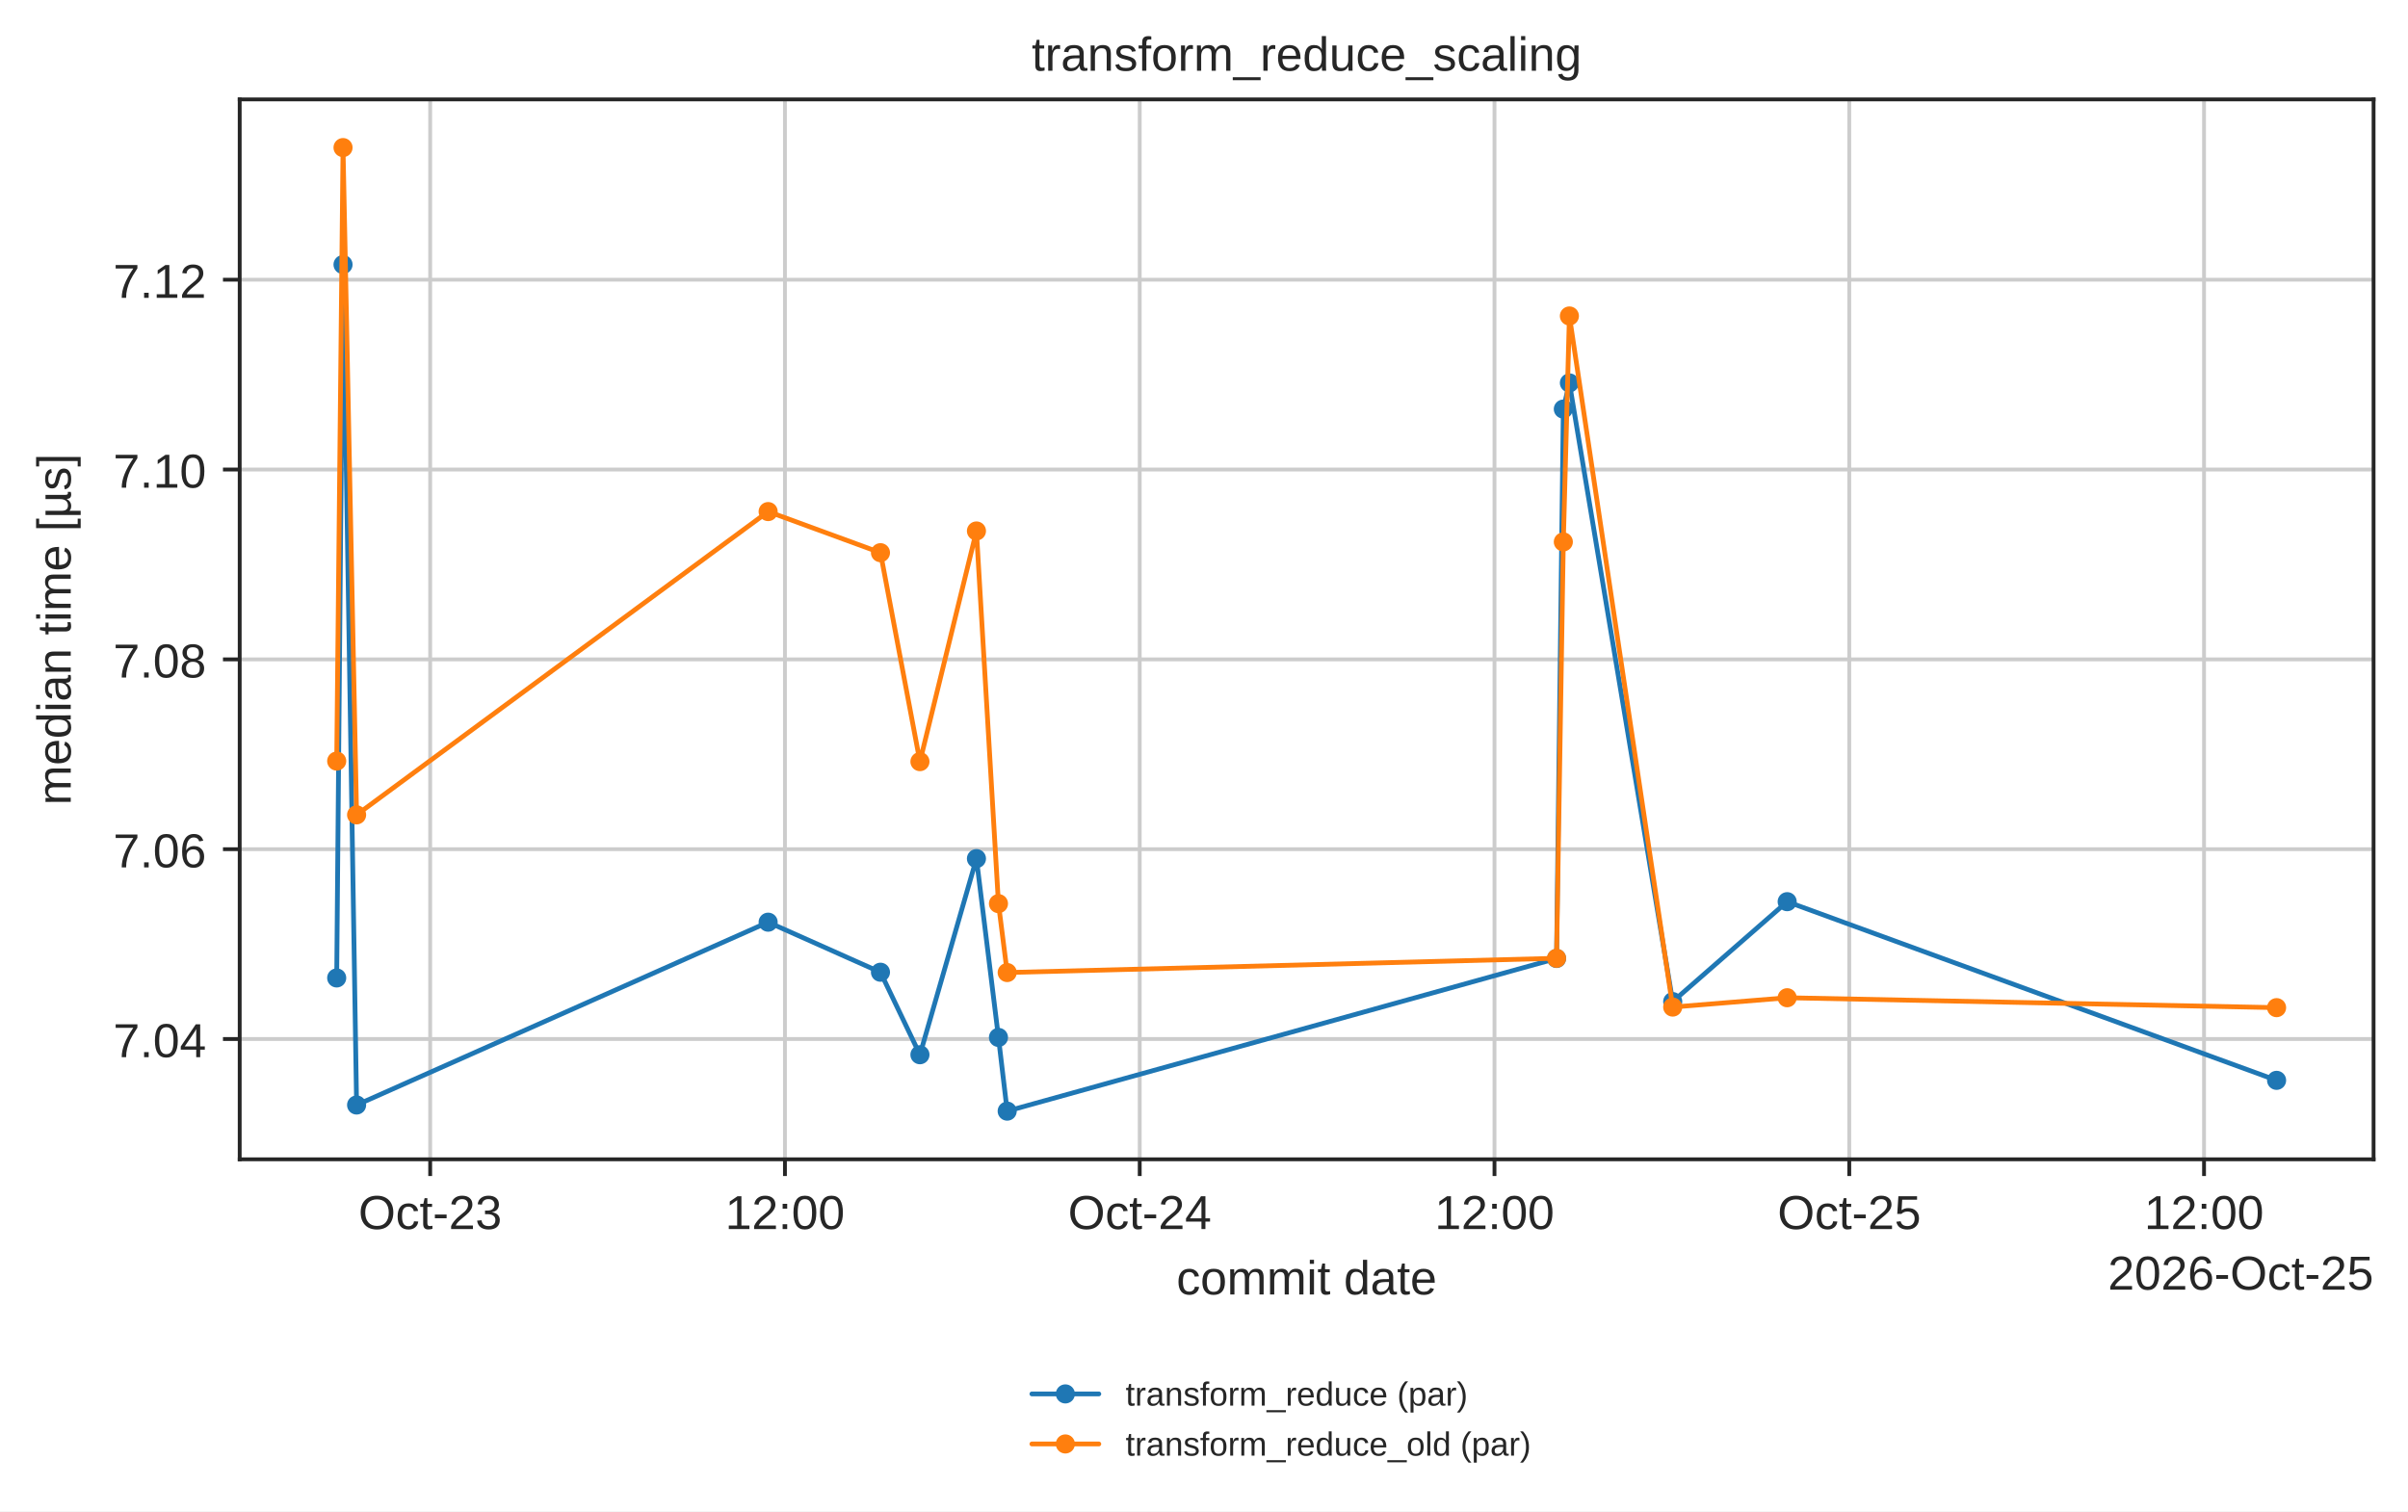
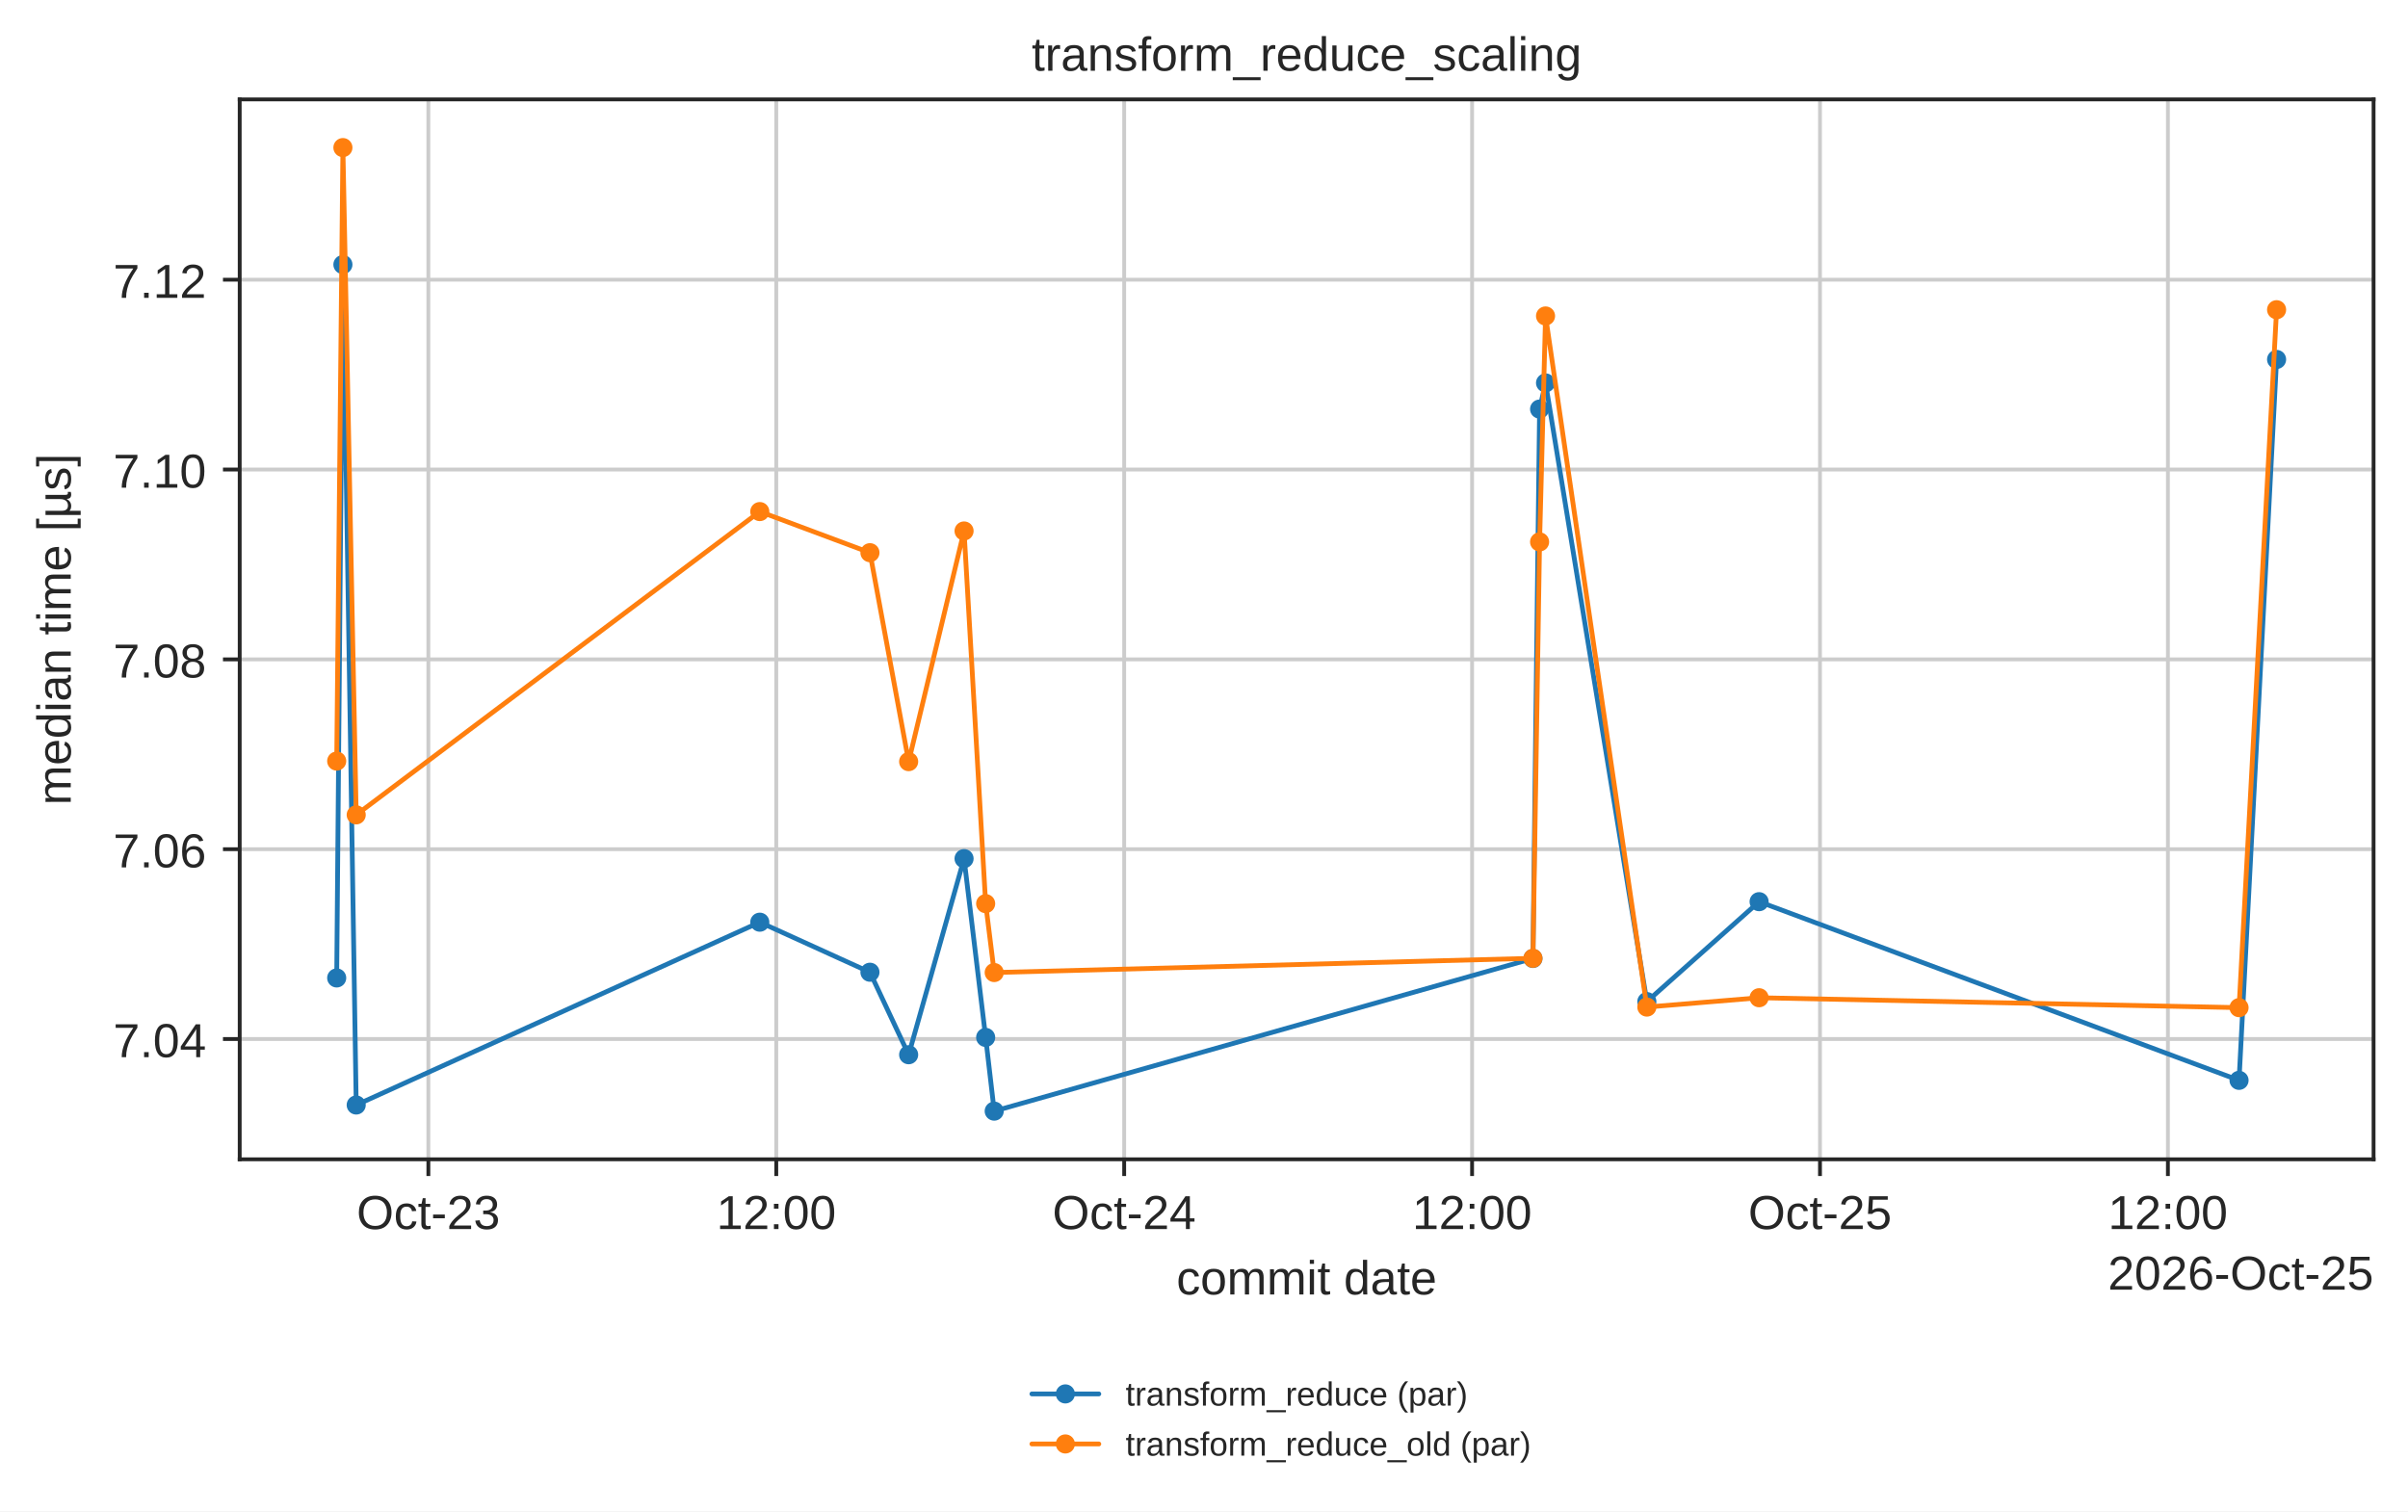
<svg xmlns="http://www.w3.org/2000/svg" xmlns:xlink="http://www.w3.org/1999/xlink" width="503.744pt" height="316.214pt" viewBox="0 0 503.744 316.214" version="1.1">
  <defs>
    <style type="text/css">*{stroke-linejoin: round; stroke-linecap: butt}</style>
  </defs>
  <g id="figure_1">
    <g id="patch_1">
      <path d="M 0 316.214  L 503.744 316.214  L 503.744 0  L 0 0  z " style="fill: #ffffff" />
    </g>
    <g id="axes_1">
      <g id="patch_2">
        <path d="M 50.144 242.558  L 496.544 242.558  L 496.544 20.798  L 50.144 20.798  z " style="fill: #ffffff" />
      </g>
      <g id="matplotlib.axis_1">
        <g id="xtick_1">
          <g id="line2d_1">
-             <path d="M 89.991 242.558  L 89.991 20.798  " clip-path="url(#p9fd363aa4a)" style="fill: none; stroke: #cccccc; stroke-width: 0.8; stroke-linecap: round" />
+             <path d="M 89.612 242.558  L 89.612 20.798  " clip-path="url(#p9fd363aa4a)" style="fill: none; stroke: #cccccc; stroke-width: 0.8; stroke-linecap: round" />
          </g>
          <g id="line2d_2">
            <defs>
              <path id="mdfc5214045" d="M 0 0  L 0 3.5  " style="stroke: #262626; stroke-width: 0.8" />
            </defs>
            <g>
-               <use xlink:href="#mdfc5214045" x="89.991" y="242.558" style="fill: #262626; stroke: #262626; stroke-width: 0.8" />
+               <use xlink:href="#mdfc5214045" x="89.612" y="242.558" style="fill: #262626; stroke: #262626; stroke-width: 0.8" />
            </g>
          </g>
          <g id="text_1">
-             <text style="fill: #262626; font: 10px 'Arial', 'DejaVu Sans', 'Liberation Sans', 'Bitstream Vera Sans', sans-serif; text-anchor: middle" x="89.991" y="257.157" transform="rotate(-0 89.99053 257.1569)">Oct-23</text>
+             <text style="fill: #262626; font: 10px 'Arial', 'DejaVu Sans', 'Liberation Sans', 'Bitstream Vera Sans', sans-serif; text-anchor: middle" x="89.612" y="257.157" transform="rotate(-0 89.61204 257.1569)">Oct-23</text>
          </g>
        </g>
        <g id="xtick_2">
          <g id="line2d_3">
-             <path d="M 164.208 242.558  L 164.208 20.798  " clip-path="url(#p9fd363aa4a)" style="fill: none; stroke: #cccccc; stroke-width: 0.8; stroke-linecap: round" />
+             <path d="M 162.393 242.558  L 162.393 20.798  " clip-path="url(#p9fd363aa4a)" style="fill: none; stroke: #cccccc; stroke-width: 0.8; stroke-linecap: round" />
          </g>
          <g id="line2d_4">
            <g>
-               <use xlink:href="#mdfc5214045" x="164.208" y="242.558" style="fill: #262626; stroke: #262626; stroke-width: 0.8" />
+               <use xlink:href="#mdfc5214045" x="162.393" y="242.558" style="fill: #262626; stroke: #262626; stroke-width: 0.8" />
            </g>
          </g>
          <g id="text_2">
-             <text style="fill: #262626; font: 10px 'Arial', 'DejaVu Sans', 'Liberation Sans', 'Bitstream Vera Sans', sans-serif; text-anchor: middle" x="164.208" y="257.157" transform="rotate(-0 164.2076 257.1569)">12:00</text>
+             <text style="fill: #262626; font: 10px 'Arial', 'DejaVu Sans', 'Liberation Sans', 'Bitstream Vera Sans', sans-serif; text-anchor: middle" x="162.393" y="257.157" transform="rotate(-0 162.3928 257.1569)">12:00</text>
          </g>
        </g>
        <g id="xtick_3">
          <g id="line2d_5">
-             <path d="M 238.425 242.558  L 238.425 20.798  " clip-path="url(#p9fd363aa4a)" style="fill: none; stroke: #cccccc; stroke-width: 0.8; stroke-linecap: round" />
+             <path d="M 235.173 242.558  L 235.173 20.798  " clip-path="url(#p9fd363aa4a)" style="fill: none; stroke: #cccccc; stroke-width: 0.8; stroke-linecap: round" />
          </g>
          <g id="line2d_6">
            <g>
-               <use xlink:href="#mdfc5214045" x="238.425" y="242.558" style="fill: #262626; stroke: #262626; stroke-width: 0.8" />
+               <use xlink:href="#mdfc5214045" x="235.173" y="242.558" style="fill: #262626; stroke: #262626; stroke-width: 0.8" />
            </g>
          </g>
          <g id="text_3">
-             <text style="fill: #262626; font: 10px 'Arial', 'DejaVu Sans', 'Liberation Sans', 'Bitstream Vera Sans', sans-serif; text-anchor: middle" x="238.425" y="257.157" transform="rotate(-0 238.4248 257.1569)">Oct-24</text>
+             <text style="fill: #262626; font: 10px 'Arial', 'DejaVu Sans', 'Liberation Sans', 'Bitstream Vera Sans', sans-serif; text-anchor: middle" x="235.173" y="257.157" transform="rotate(-0 235.1735 257.1569)">Oct-24</text>
          </g>
        </g>
        <g id="xtick_4">
          <g id="line2d_7">
-             <path d="M 312.642 242.558  L 312.642 20.798  " clip-path="url(#p9fd363aa4a)" style="fill: none; stroke: #cccccc; stroke-width: 0.8; stroke-linecap: round" />
+             <path d="M 307.954 242.558  L 307.954 20.798  " clip-path="url(#p9fd363aa4a)" style="fill: none; stroke: #cccccc; stroke-width: 0.8; stroke-linecap: round" />
          </g>
          <g id="line2d_8">
            <g>
-               <use xlink:href="#mdfc5214045" x="312.642" y="242.558" style="fill: #262626; stroke: #262626; stroke-width: 0.8" />
+               <use xlink:href="#mdfc5214045" x="307.954" y="242.558" style="fill: #262626; stroke: #262626; stroke-width: 0.8" />
            </g>
          </g>
          <g id="text_4">
-             <text style="fill: #262626; font: 10px 'Arial', 'DejaVu Sans', 'Liberation Sans', 'Bitstream Vera Sans', sans-serif; text-anchor: middle" x="312.642" y="257.157" transform="rotate(-0 312.6419 257.1569)">12:00</text>
+             <text style="fill: #262626; font: 10px 'Arial', 'DejaVu Sans', 'Liberation Sans', 'Bitstream Vera Sans', sans-serif; text-anchor: middle" x="307.954" y="257.157" transform="rotate(-0 307.9542 257.1569)">12:00</text>
          </g>
        </g>
        <g id="xtick_5">
          <g id="line2d_9">
-             <path d="M 386.859 242.558  L 386.859 20.798  " clip-path="url(#p9fd363aa4a)" style="fill: none; stroke: #cccccc; stroke-width: 0.8; stroke-linecap: round" />
+             <path d="M 380.735 242.558  L 380.735 20.798  " clip-path="url(#p9fd363aa4a)" style="fill: none; stroke: #cccccc; stroke-width: 0.8; stroke-linecap: round" />
          </g>
          <g id="line2d_10">
            <g>
-               <use xlink:href="#mdfc5214045" x="386.859" y="242.558" style="fill: #262626; stroke: #262626; stroke-width: 0.8" />
+               <use xlink:href="#mdfc5214045" x="380.735" y="242.558" style="fill: #262626; stroke: #262626; stroke-width: 0.8" />
            </g>
          </g>
          <g id="text_5">
-             <text style="fill: #262626; font: 10px 'Arial', 'DejaVu Sans', 'Liberation Sans', 'Bitstream Vera Sans', sans-serif; text-anchor: middle" x="386.859" y="257.157" transform="rotate(-0 386.859 257.1569)">Oct-25</text>
+             <text style="fill: #262626; font: 10px 'Arial', 'DejaVu Sans', 'Liberation Sans', 'Bitstream Vera Sans', sans-serif; text-anchor: middle" x="380.735" y="257.157" transform="rotate(-0 380.7349 257.1569)">Oct-25</text>
          </g>
        </g>
        <g id="xtick_6">
          <g id="line2d_11">
-             <path d="M 461.076 242.558  L 461.076 20.798  " clip-path="url(#p9fd363aa4a)" style="fill: none; stroke: #cccccc; stroke-width: 0.8; stroke-linecap: round" />
+             <path d="M 453.516 242.558  L 453.516 20.798  " clip-path="url(#p9fd363aa4a)" style="fill: none; stroke: #cccccc; stroke-width: 0.8; stroke-linecap: round" />
          </g>
          <g id="line2d_12">
            <g>
-               <use xlink:href="#mdfc5214045" x="461.076" y="242.558" style="fill: #262626; stroke: #262626; stroke-width: 0.8" />
+               <use xlink:href="#mdfc5214045" x="453.516" y="242.558" style="fill: #262626; stroke: #262626; stroke-width: 0.8" />
            </g>
          </g>
          <g id="text_6">
-             <text style="fill: #262626; font: 10px 'Arial', 'DejaVu Sans', 'Liberation Sans', 'Bitstream Vera Sans', sans-serif; text-anchor: middle" x="461.076" y="257.157" transform="rotate(-0 461.0761 257.1569)">12:00</text>
+             <text style="fill: #262626; font: 10px 'Arial', 'DejaVu Sans', 'Liberation Sans', 'Bitstream Vera Sans', sans-serif; text-anchor: middle" x="453.516" y="257.157" transform="rotate(-0 453.5156 257.1569)">12:00</text>
          </g>
        </g>
        <g id="text_7">
          <text style="fill: #262626; font: 10px 'Arial', 'DejaVu Sans', 'Liberation Sans', 'Bitstream Vera Sans', sans-serif; text-anchor: middle" x="273.344" y="270.835" transform="rotate(-0 273.3438 270.835)">commit date</text>
        </g>
        <g id="text_8">
          <text style="fill: #262626; font: 10px 'Arial', 'DejaVu Sans', 'Liberation Sans', 'Bitstream Vera Sans', sans-serif; text-anchor: end" x="496.544" y="269.835" transform="rotate(-0 496.5437 269.835)">2026-Oct-25</text>
        </g>
      </g>
      <g id="matplotlib.axis_2">
        <g id="ytick_1">
          <g id="line2d_13">
            <path d="M 50.144 217.391  L 496.544 217.391  " clip-path="url(#p9fd363aa4a)" style="fill: none; stroke: #cccccc; stroke-width: 0.8; stroke-linecap: round" />
          </g>
          <g id="line2d_14">
            <defs>
              <path id="m414165cd4d" d="M 0 0  L -3.5 0  " style="stroke: #262626; stroke-width: 0.8" />
            </defs>
            <g>
              <use xlink:href="#m414165cd4d" x="50.144" y="217.391" style="fill: #262626; stroke: #262626; stroke-width: 0.8" />
            </g>
          </g>
          <g id="text_9">
            <text style="fill: #262626; font: 10px 'Arial', 'DejaVu Sans', 'Liberation Sans', 'Bitstream Vera Sans', sans-serif; text-anchor: end" x="43.144" y="221.19" transform="rotate(-0 43.14375 221.1898)">7.04</text>
          </g>
        </g>
        <g id="ytick_2">
          <g id="line2d_15">
            <path d="M 50.144 177.674  L 496.544 177.674  " clip-path="url(#p9fd363aa4a)" style="fill: none; stroke: #cccccc; stroke-width: 0.8; stroke-linecap: round" />
          </g>
          <g id="line2d_16">
            <g>
              <use xlink:href="#m414165cd4d" x="50.144" y="177.674" style="fill: #262626; stroke: #262626; stroke-width: 0.8" />
            </g>
          </g>
          <g id="text_10">
            <text style="fill: #262626; font: 10px 'Arial', 'DejaVu Sans', 'Liberation Sans', 'Bitstream Vera Sans', sans-serif; text-anchor: end" x="43.144" y="181.473" transform="rotate(-0 43.14375 181.4729)">7.06</text>
          </g>
        </g>
        <g id="ytick_3">
          <g id="line2d_17">
            <path d="M 50.144 137.957  L 496.544 137.957  " clip-path="url(#p9fd363aa4a)" style="fill: none; stroke: #cccccc; stroke-width: 0.8; stroke-linecap: round" />
          </g>
          <g id="line2d_18">
            <g>
              <use xlink:href="#m414165cd4d" x="50.144" y="137.957" style="fill: #262626; stroke: #262626; stroke-width: 0.8" />
            </g>
          </g>
          <g id="text_11">
            <text style="fill: #262626; font: 10px 'Arial', 'DejaVu Sans', 'Liberation Sans', 'Bitstream Vera Sans', sans-serif; text-anchor: end" x="43.144" y="141.756" transform="rotate(-0 43.14375 141.756)">7.08</text>
          </g>
        </g>
        <g id="ytick_4">
          <g id="line2d_19">
            <path d="M 50.144 98.24  L 496.544 98.24  " clip-path="url(#p9fd363aa4a)" style="fill: none; stroke: #cccccc; stroke-width: 0.8; stroke-linecap: round" />
          </g>
          <g id="line2d_20">
            <g>
              <use xlink:href="#m414165cd4d" x="50.144" y="98.24" style="fill: #262626; stroke: #262626; stroke-width: 0.8" />
            </g>
          </g>
          <g id="text_12">
            <text style="fill: #262626; font: 10px 'Arial', 'DejaVu Sans', 'Liberation Sans', 'Bitstream Vera Sans', sans-serif; text-anchor: end" x="43.144" y="102.039" transform="rotate(-0 43.14375 102.0391)">7.10</text>
          </g>
        </g>
        <g id="ytick_5">
          <g id="line2d_21">
            <path d="M 50.144 58.523  L 496.544 58.523  " clip-path="url(#p9fd363aa4a)" style="fill: none; stroke: #cccccc; stroke-width: 0.8; stroke-linecap: round" />
          </g>
          <g id="line2d_22">
            <g>
              <use xlink:href="#m414165cd4d" x="50.144" y="58.523" style="fill: #262626; stroke: #262626; stroke-width: 0.8" />
            </g>
          </g>
          <g id="text_13">
            <text style="fill: #262626; font: 10px 'Arial', 'DejaVu Sans', 'Liberation Sans', 'Bitstream Vera Sans', sans-serif; text-anchor: end" x="43.144" y="62.322" transform="rotate(-0 43.14375 62.32225)">7.12</text>
          </g>
        </g>
        <g id="text_14">
          <text style="fill: #262626; font: 10px 'Arial', 'DejaVu Sans', 'Liberation Sans', 'Bitstream Vera Sans', sans-serif; text-anchor: middle" x="14.798" y="131.678" transform="rotate(-90 14.79844 131.6784)">median time [µs]</text>
        </g>
      </g>
      <g id="line2d_23">
-         <path d="M 70.435 204.612  L 71.761 55.355  L 74.599 231.197  L 160.693 192.946  L 184.191 203.417  L 192.448 220.678  L 204.269 179.647  L 208.875 217.057  L 210.7 232.478  L 325.625 200.535  L 327.042 85.59  L 328.312 80.117  L 349.924 209.564  L 373.869 188.655  L 476.253 226.038  " clip-path="url(#p9fd363aa4a)" style="fill: none; stroke: #1f77b4; stroke-linecap: round" />
+         <path d="M 70.435 204.612  L 71.735 55.355  L 74.518 231.197  L 158.946 192.946  L 181.99 203.417  L 190.086 220.678  L 201.679 179.647  L 206.196 217.057  L 207.985 232.478  L 320.686 200.535  L 322.076 85.59  L 323.321 80.117  L 344.515 209.564  L 367.997 188.655  L 468.399 226.038  L 476.253 75.205  " clip-path="url(#p9fd363aa4a)" style="fill: none; stroke: #1f77b4; stroke-linecap: round" />
        <defs>
          <path id="m20e5526daa" d="M 0 1.5  C 0.398 1.5 0.779 1.342 1.061 1.061  C 1.342 0.779 1.5 0.398 1.5 0  C 1.5 -0.398 1.342 -0.779 1.061 -1.061  C 0.779 -1.342 0.398 -1.5 0 -1.5  C -0.398 -1.5 -0.779 -1.342 -1.061 -1.061  C -1.342 -0.779 -1.5 -0.398 -1.5 0  C -1.5 0.398 -1.342 0.779 -1.061 1.061  C -0.779 1.342 -0.398 1.5 0 1.5  z " style="stroke: #1f77b4" />
        </defs>
        <g clip-path="url(#p9fd363aa4a)">
          <use xlink:href="#m20e5526daa" x="70.435" y="204.612" style="fill: #1f77b4; stroke: #1f77b4" />
-           <use xlink:href="#m20e5526daa" x="71.761" y="55.355" style="fill: #1f77b4; stroke: #1f77b4" />
-           <use xlink:href="#m20e5526daa" x="74.599" y="231.197" style="fill: #1f77b4; stroke: #1f77b4" />
-           <use xlink:href="#m20e5526daa" x="160.693" y="192.946" style="fill: #1f77b4; stroke: #1f77b4" />
-           <use xlink:href="#m20e5526daa" x="184.191" y="203.417" style="fill: #1f77b4; stroke: #1f77b4" />
-           <use xlink:href="#m20e5526daa" x="192.448" y="220.678" style="fill: #1f77b4; stroke: #1f77b4" />
-           <use xlink:href="#m20e5526daa" x="204.269" y="179.647" style="fill: #1f77b4; stroke: #1f77b4" />
-           <use xlink:href="#m20e5526daa" x="208.875" y="217.057" style="fill: #1f77b4; stroke: #1f77b4" />
-           <use xlink:href="#m20e5526daa" x="210.7" y="232.478" style="fill: #1f77b4; stroke: #1f77b4" />
-           <use xlink:href="#m20e5526daa" x="325.625" y="200.535" style="fill: #1f77b4; stroke: #1f77b4" />
-           <use xlink:href="#m20e5526daa" x="327.042" y="85.59" style="fill: #1f77b4; stroke: #1f77b4" />
-           <use xlink:href="#m20e5526daa" x="328.312" y="80.117" style="fill: #1f77b4; stroke: #1f77b4" />
-           <use xlink:href="#m20e5526daa" x="349.924" y="209.564" style="fill: #1f77b4; stroke: #1f77b4" />
-           <use xlink:href="#m20e5526daa" x="373.869" y="188.655" style="fill: #1f77b4; stroke: #1f77b4" />
-           <use xlink:href="#m20e5526daa" x="476.253" y="226.038" style="fill: #1f77b4; stroke: #1f77b4" />
+           <use xlink:href="#m20e5526daa" x="71.735" y="55.355" style="fill: #1f77b4; stroke: #1f77b4" />
+           <use xlink:href="#m20e5526daa" x="74.518" y="231.197" style="fill: #1f77b4; stroke: #1f77b4" />
+           <use xlink:href="#m20e5526daa" x="158.946" y="192.946" style="fill: #1f77b4; stroke: #1f77b4" />
+           <use xlink:href="#m20e5526daa" x="181.99" y="203.417" style="fill: #1f77b4; stroke: #1f77b4" />
+           <use xlink:href="#m20e5526daa" x="190.086" y="220.678" style="fill: #1f77b4; stroke: #1f77b4" />
+           <use xlink:href="#m20e5526daa" x="201.679" y="179.647" style="fill: #1f77b4; stroke: #1f77b4" />
+           <use xlink:href="#m20e5526daa" x="206.196" y="217.057" style="fill: #1f77b4; stroke: #1f77b4" />
+           <use xlink:href="#m20e5526daa" x="207.985" y="232.478" style="fill: #1f77b4; stroke: #1f77b4" />
+           <use xlink:href="#m20e5526daa" x="320.686" y="200.535" style="fill: #1f77b4; stroke: #1f77b4" />
+           <use xlink:href="#m20e5526daa" x="322.076" y="85.59" style="fill: #1f77b4; stroke: #1f77b4" />
+           <use xlink:href="#m20e5526daa" x="323.321" y="80.117" style="fill: #1f77b4; stroke: #1f77b4" />
+           <use xlink:href="#m20e5526daa" x="344.515" y="209.564" style="fill: #1f77b4; stroke: #1f77b4" />
+           <use xlink:href="#m20e5526daa" x="367.997" y="188.655" style="fill: #1f77b4; stroke: #1f77b4" />
+           <use xlink:href="#m20e5526daa" x="468.399" y="226.038" style="fill: #1f77b4; stroke: #1f77b4" />
+           <use xlink:href="#m20e5526daa" x="476.253" y="75.205" style="fill: #1f77b4; stroke: #1f77b4" />
        </g>
      </g>
      <g id="line2d_24">
-         <path d="M 70.435 159.235  L 71.761 30.878  L 74.599 170.49  L 160.693 107.035  L 184.191 115.638  L 192.448 159.354  L 204.269 111.095  L 208.875 189.063  L 210.7 203.483  L 325.625 200.498  L 327.042 113.381  L 328.312 66.111  L 349.924 210.705  L 373.869 208.754  L 476.253 210.827  " clip-path="url(#p9fd363aa4a)" style="fill: none; stroke: #ff7f0e; stroke-linecap: round" />
+         <path d="M 70.435 159.235  L 71.735 30.878  L 74.518 170.49  L 158.946 107.035  L 181.99 115.638  L 190.086 159.354  L 201.679 111.095  L 206.196 189.063  L 207.985 203.483  L 320.686 200.498  L 322.076 113.381  L 323.321 66.111  L 344.515 210.705  L 367.997 208.754  L 468.399 210.827  L 476.253 64.802  " clip-path="url(#p9fd363aa4a)" style="fill: none; stroke: #ff7f0e; stroke-linecap: round" />
        <defs>
          <path id="m8123a8acb4" d="M 0 1.5  C 0.398 1.5 0.779 1.342 1.061 1.061  C 1.342 0.779 1.5 0.398 1.5 0  C 1.5 -0.398 1.342 -0.779 1.061 -1.061  C 0.779 -1.342 0.398 -1.5 0 -1.5  C -0.398 -1.5 -0.779 -1.342 -1.061 -1.061  C -1.342 -0.779 -1.5 -0.398 -1.5 0  C -1.5 0.398 -1.342 0.779 -1.061 1.061  C -0.779 1.342 -0.398 1.5 0 1.5  z " style="stroke: #ff7f0e" />
        </defs>
        <g clip-path="url(#p9fd363aa4a)">
          <use xlink:href="#m8123a8acb4" x="70.435" y="159.235" style="fill: #ff7f0e; stroke: #ff7f0e" />
-           <use xlink:href="#m8123a8acb4" x="71.761" y="30.878" style="fill: #ff7f0e; stroke: #ff7f0e" />
-           <use xlink:href="#m8123a8acb4" x="74.599" y="170.49" style="fill: #ff7f0e; stroke: #ff7f0e" />
-           <use xlink:href="#m8123a8acb4" x="160.693" y="107.035" style="fill: #ff7f0e; stroke: #ff7f0e" />
-           <use xlink:href="#m8123a8acb4" x="184.191" y="115.638" style="fill: #ff7f0e; stroke: #ff7f0e" />
-           <use xlink:href="#m8123a8acb4" x="192.448" y="159.354" style="fill: #ff7f0e; stroke: #ff7f0e" />
-           <use xlink:href="#m8123a8acb4" x="204.269" y="111.095" style="fill: #ff7f0e; stroke: #ff7f0e" />
-           <use xlink:href="#m8123a8acb4" x="208.875" y="189.063" style="fill: #ff7f0e; stroke: #ff7f0e" />
-           <use xlink:href="#m8123a8acb4" x="210.7" y="203.483" style="fill: #ff7f0e; stroke: #ff7f0e" />
-           <use xlink:href="#m8123a8acb4" x="325.625" y="200.498" style="fill: #ff7f0e; stroke: #ff7f0e" />
-           <use xlink:href="#m8123a8acb4" x="327.042" y="113.381" style="fill: #ff7f0e; stroke: #ff7f0e" />
-           <use xlink:href="#m8123a8acb4" x="328.312" y="66.111" style="fill: #ff7f0e; stroke: #ff7f0e" />
-           <use xlink:href="#m8123a8acb4" x="349.924" y="210.705" style="fill: #ff7f0e; stroke: #ff7f0e" />
-           <use xlink:href="#m8123a8acb4" x="373.869" y="208.754" style="fill: #ff7f0e; stroke: #ff7f0e" />
-           <use xlink:href="#m8123a8acb4" x="476.253" y="210.827" style="fill: #ff7f0e; stroke: #ff7f0e" />
+           <use xlink:href="#m8123a8acb4" x="71.735" y="30.878" style="fill: #ff7f0e; stroke: #ff7f0e" />
+           <use xlink:href="#m8123a8acb4" x="74.518" y="170.49" style="fill: #ff7f0e; stroke: #ff7f0e" />
+           <use xlink:href="#m8123a8acb4" x="158.946" y="107.035" style="fill: #ff7f0e; stroke: #ff7f0e" />
+           <use xlink:href="#m8123a8acb4" x="181.99" y="115.638" style="fill: #ff7f0e; stroke: #ff7f0e" />
+           <use xlink:href="#m8123a8acb4" x="190.086" y="159.354" style="fill: #ff7f0e; stroke: #ff7f0e" />
+           <use xlink:href="#m8123a8acb4" x="201.679" y="111.095" style="fill: #ff7f0e; stroke: #ff7f0e" />
+           <use xlink:href="#m8123a8acb4" x="206.196" y="189.063" style="fill: #ff7f0e; stroke: #ff7f0e" />
+           <use xlink:href="#m8123a8acb4" x="207.985" y="203.483" style="fill: #ff7f0e; stroke: #ff7f0e" />
+           <use xlink:href="#m8123a8acb4" x="320.686" y="200.498" style="fill: #ff7f0e; stroke: #ff7f0e" />
+           <use xlink:href="#m8123a8acb4" x="322.076" y="113.381" style="fill: #ff7f0e; stroke: #ff7f0e" />
+           <use xlink:href="#m8123a8acb4" x="323.321" y="66.111" style="fill: #ff7f0e; stroke: #ff7f0e" />
+           <use xlink:href="#m8123a8acb4" x="344.515" y="210.705" style="fill: #ff7f0e; stroke: #ff7f0e" />
+           <use xlink:href="#m8123a8acb4" x="367.997" y="208.754" style="fill: #ff7f0e; stroke: #ff7f0e" />
+           <use xlink:href="#m8123a8acb4" x="468.399" y="210.827" style="fill: #ff7f0e; stroke: #ff7f0e" />
+           <use xlink:href="#m8123a8acb4" x="476.253" y="64.802" style="fill: #ff7f0e; stroke: #ff7f0e" />
        </g>
      </g>
      <g id="patch_3">
        <path d="M 50.144 242.558  L 50.144 20.798  " style="fill: none; stroke: #262626; stroke-width: 0.8; stroke-linejoin: miter; stroke-linecap: square" />
      </g>
      <g id="patch_4">
        <path d="M 496.544 242.558  L 496.544 20.798  " style="fill: none; stroke: #262626; stroke-width: 0.8; stroke-linejoin: miter; stroke-linecap: square" />
      </g>
      <g id="patch_5">
        <path d="M 50.144 242.558  L 496.544 242.558  " style="fill: none; stroke: #262626; stroke-width: 0.8; stroke-linejoin: miter; stroke-linecap: square" />
      </g>
      <g id="patch_6">
        <path d="M 50.144 20.798  L 496.544 20.798  " style="fill: none; stroke: #262626; stroke-width: 0.8; stroke-linejoin: miter; stroke-linecap: square" />
      </g>
      <g id="text_15">
        <text style="fill: #262626; font: 10px 'Arial', 'DejaVu Sans', 'Liberation Sans', 'Bitstream Vera Sans', sans-serif; text-anchor: middle" x="273.344" y="14.798" transform="rotate(-0 273.3438 14.79844)">transform_reduce_scaling</text>
      </g>
      <g id="legend_1">
        <g id="line2d_25">
          <path d="M 215.869 291.644  L 222.869 291.644  L 229.869 291.644  " style="fill: none; stroke: #1f77b4; stroke-linecap: round" />
          <g>
            <use xlink:href="#m20e5526daa" x="222.869" y="291.644" style="fill: #1f77b4; stroke: #1f77b4" />
          </g>
        </g>
        <g id="text_16">
          <text style="fill: #262626; font: 7px 'Arial', 'DejaVu Sans', 'Liberation Sans', 'Bitstream Vera Sans', sans-serif; text-anchor: start" x="235.469" y="294.094" transform="rotate(-0 235.4694 294.0941)">transform_reduce (par)</text>
        </g>
        <g id="line2d_26">
          <path d="M 215.869 302.114  L 222.869 302.114  L 229.869 302.114  " style="fill: none; stroke: #ff7f0e; stroke-linecap: round" />
          <g>
            <use xlink:href="#m8123a8acb4" x="222.869" y="302.114" style="fill: #ff7f0e; stroke: #ff7f0e" />
          </g>
        </g>
        <g id="text_17">
          <text style="fill: #262626; font: 7px 'Arial', 'DejaVu Sans', 'Liberation Sans', 'Bitstream Vera Sans', sans-serif; text-anchor: start" x="235.469" y="304.564" transform="rotate(-0 235.4694 304.5635)">transform_reduce_old (par)</text>
        </g>
      </g>
    </g>
  </g>
  <defs>
    <clipPath id="p9fd363aa4a">
      <rect x="50.144" y="20.798" width="446.4" height="221.76" />
    </clipPath>
  </defs>
</svg>
